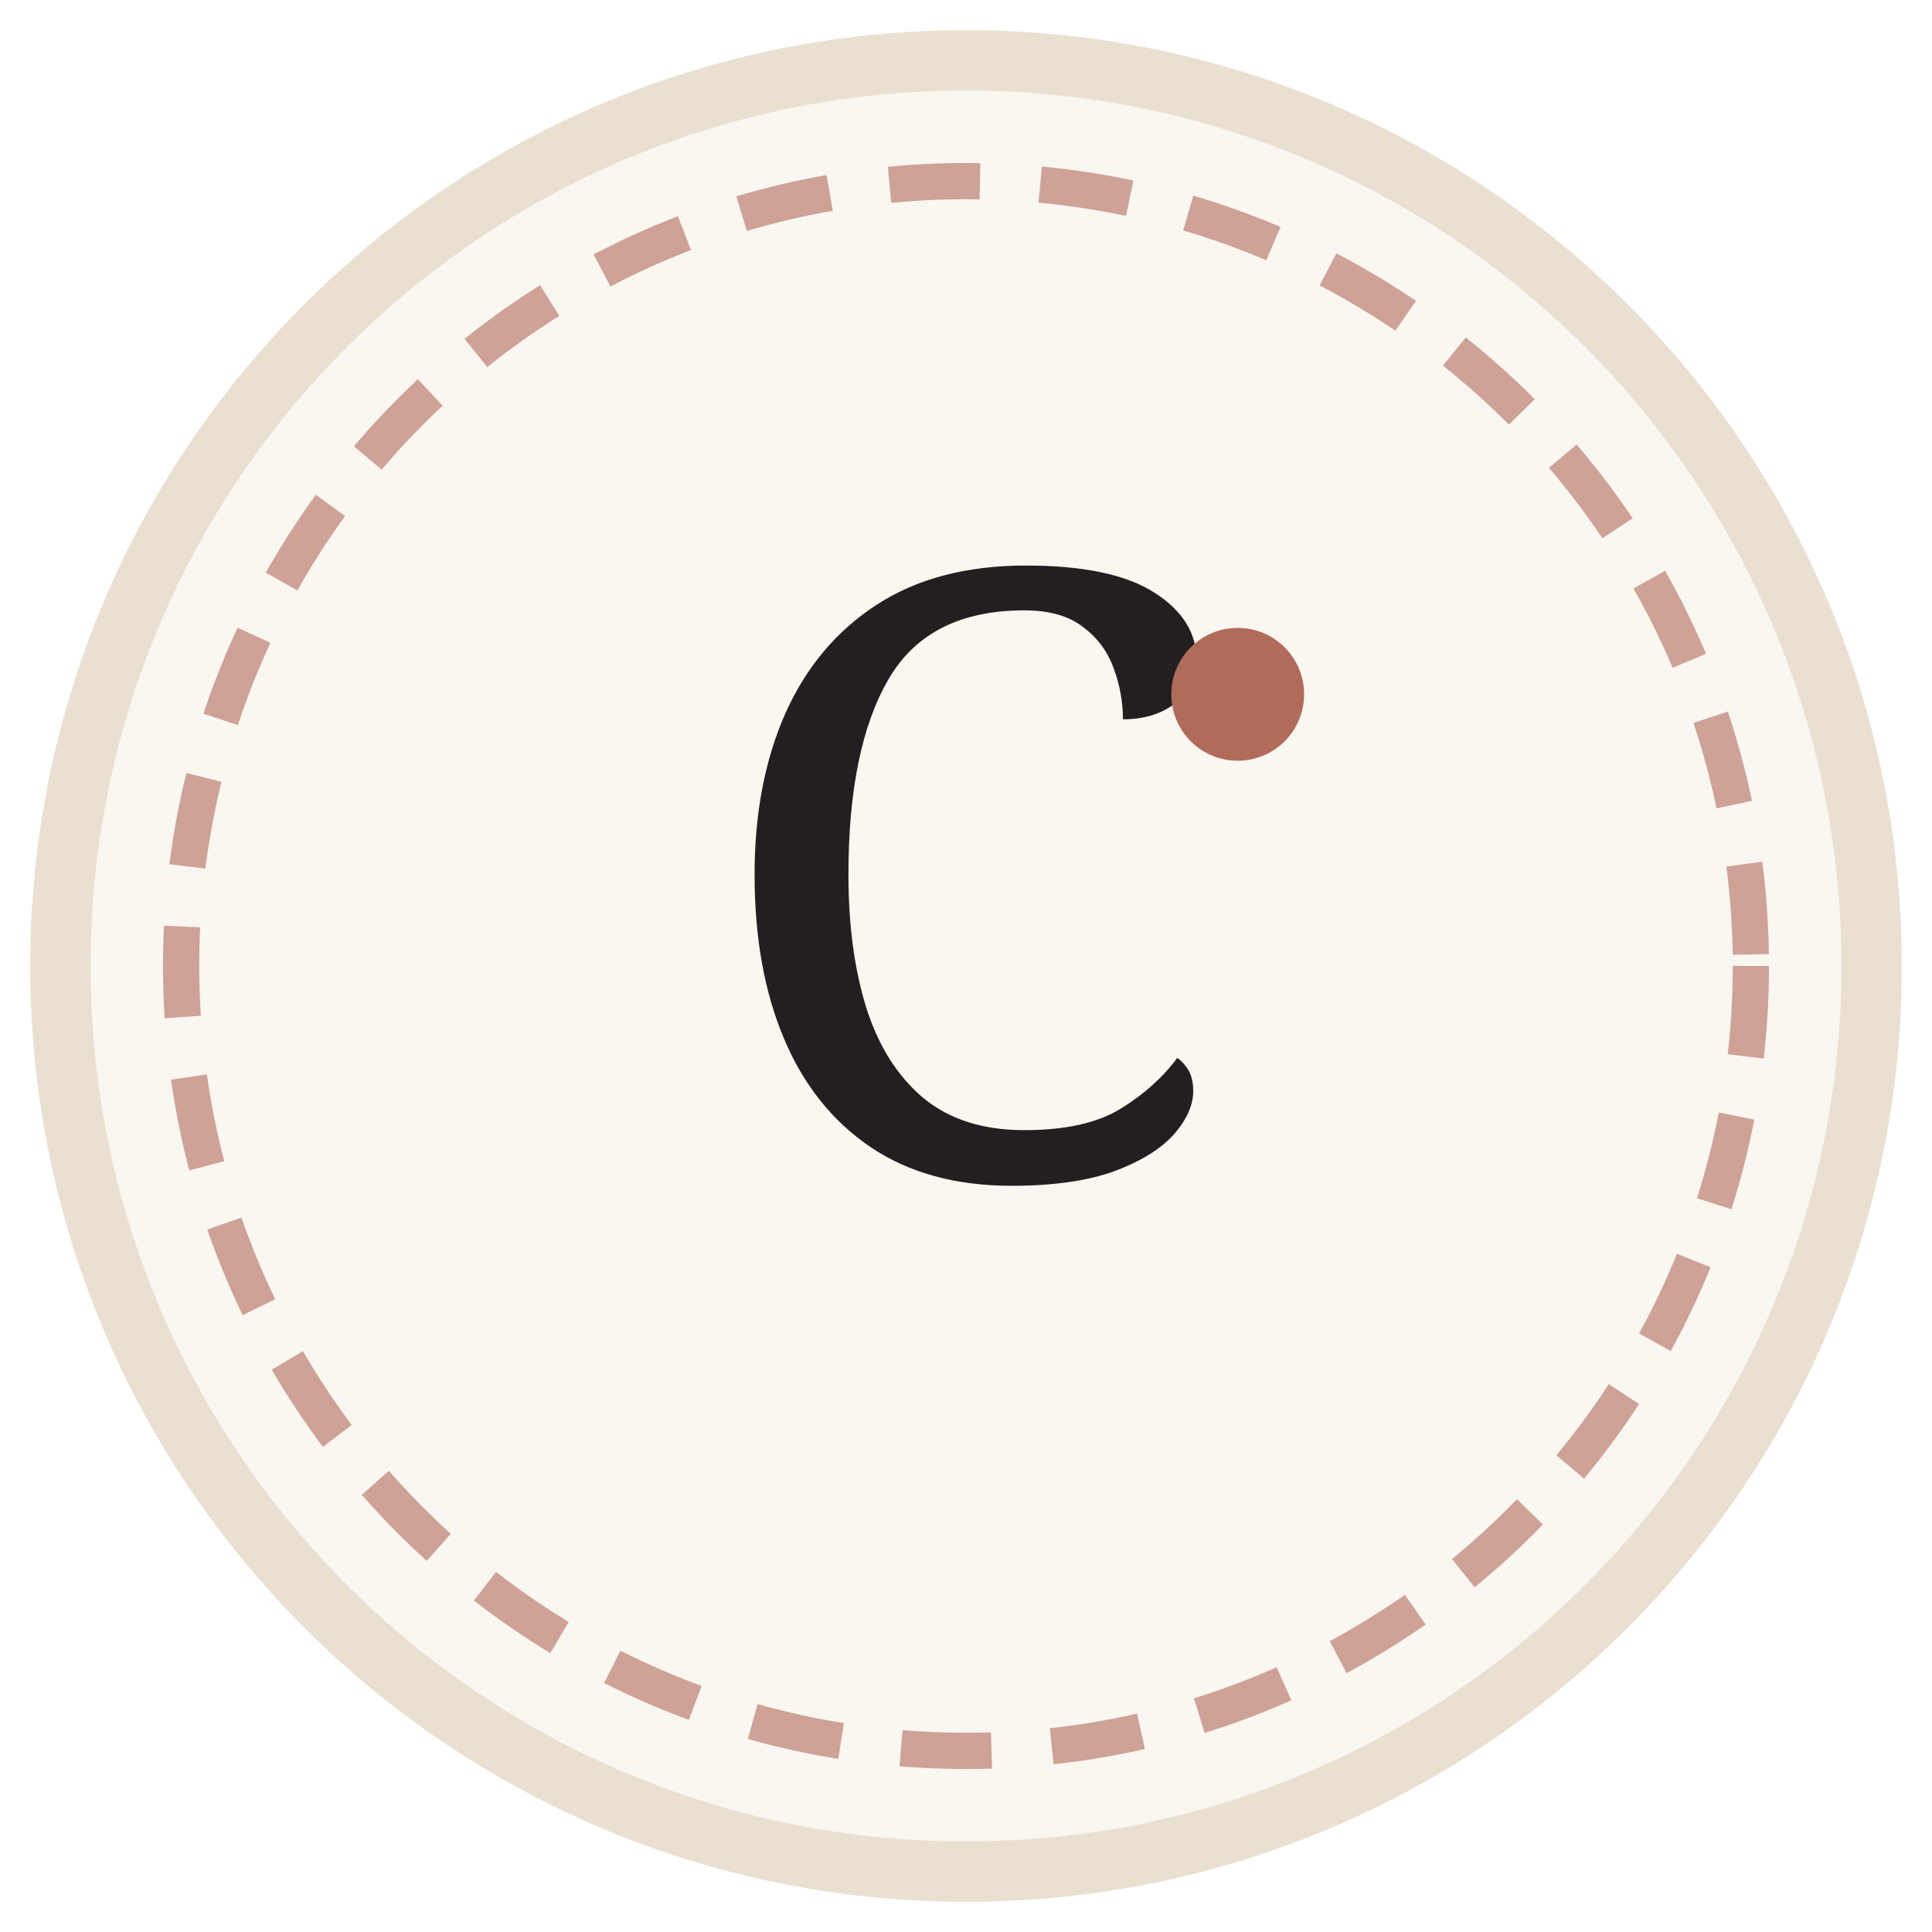
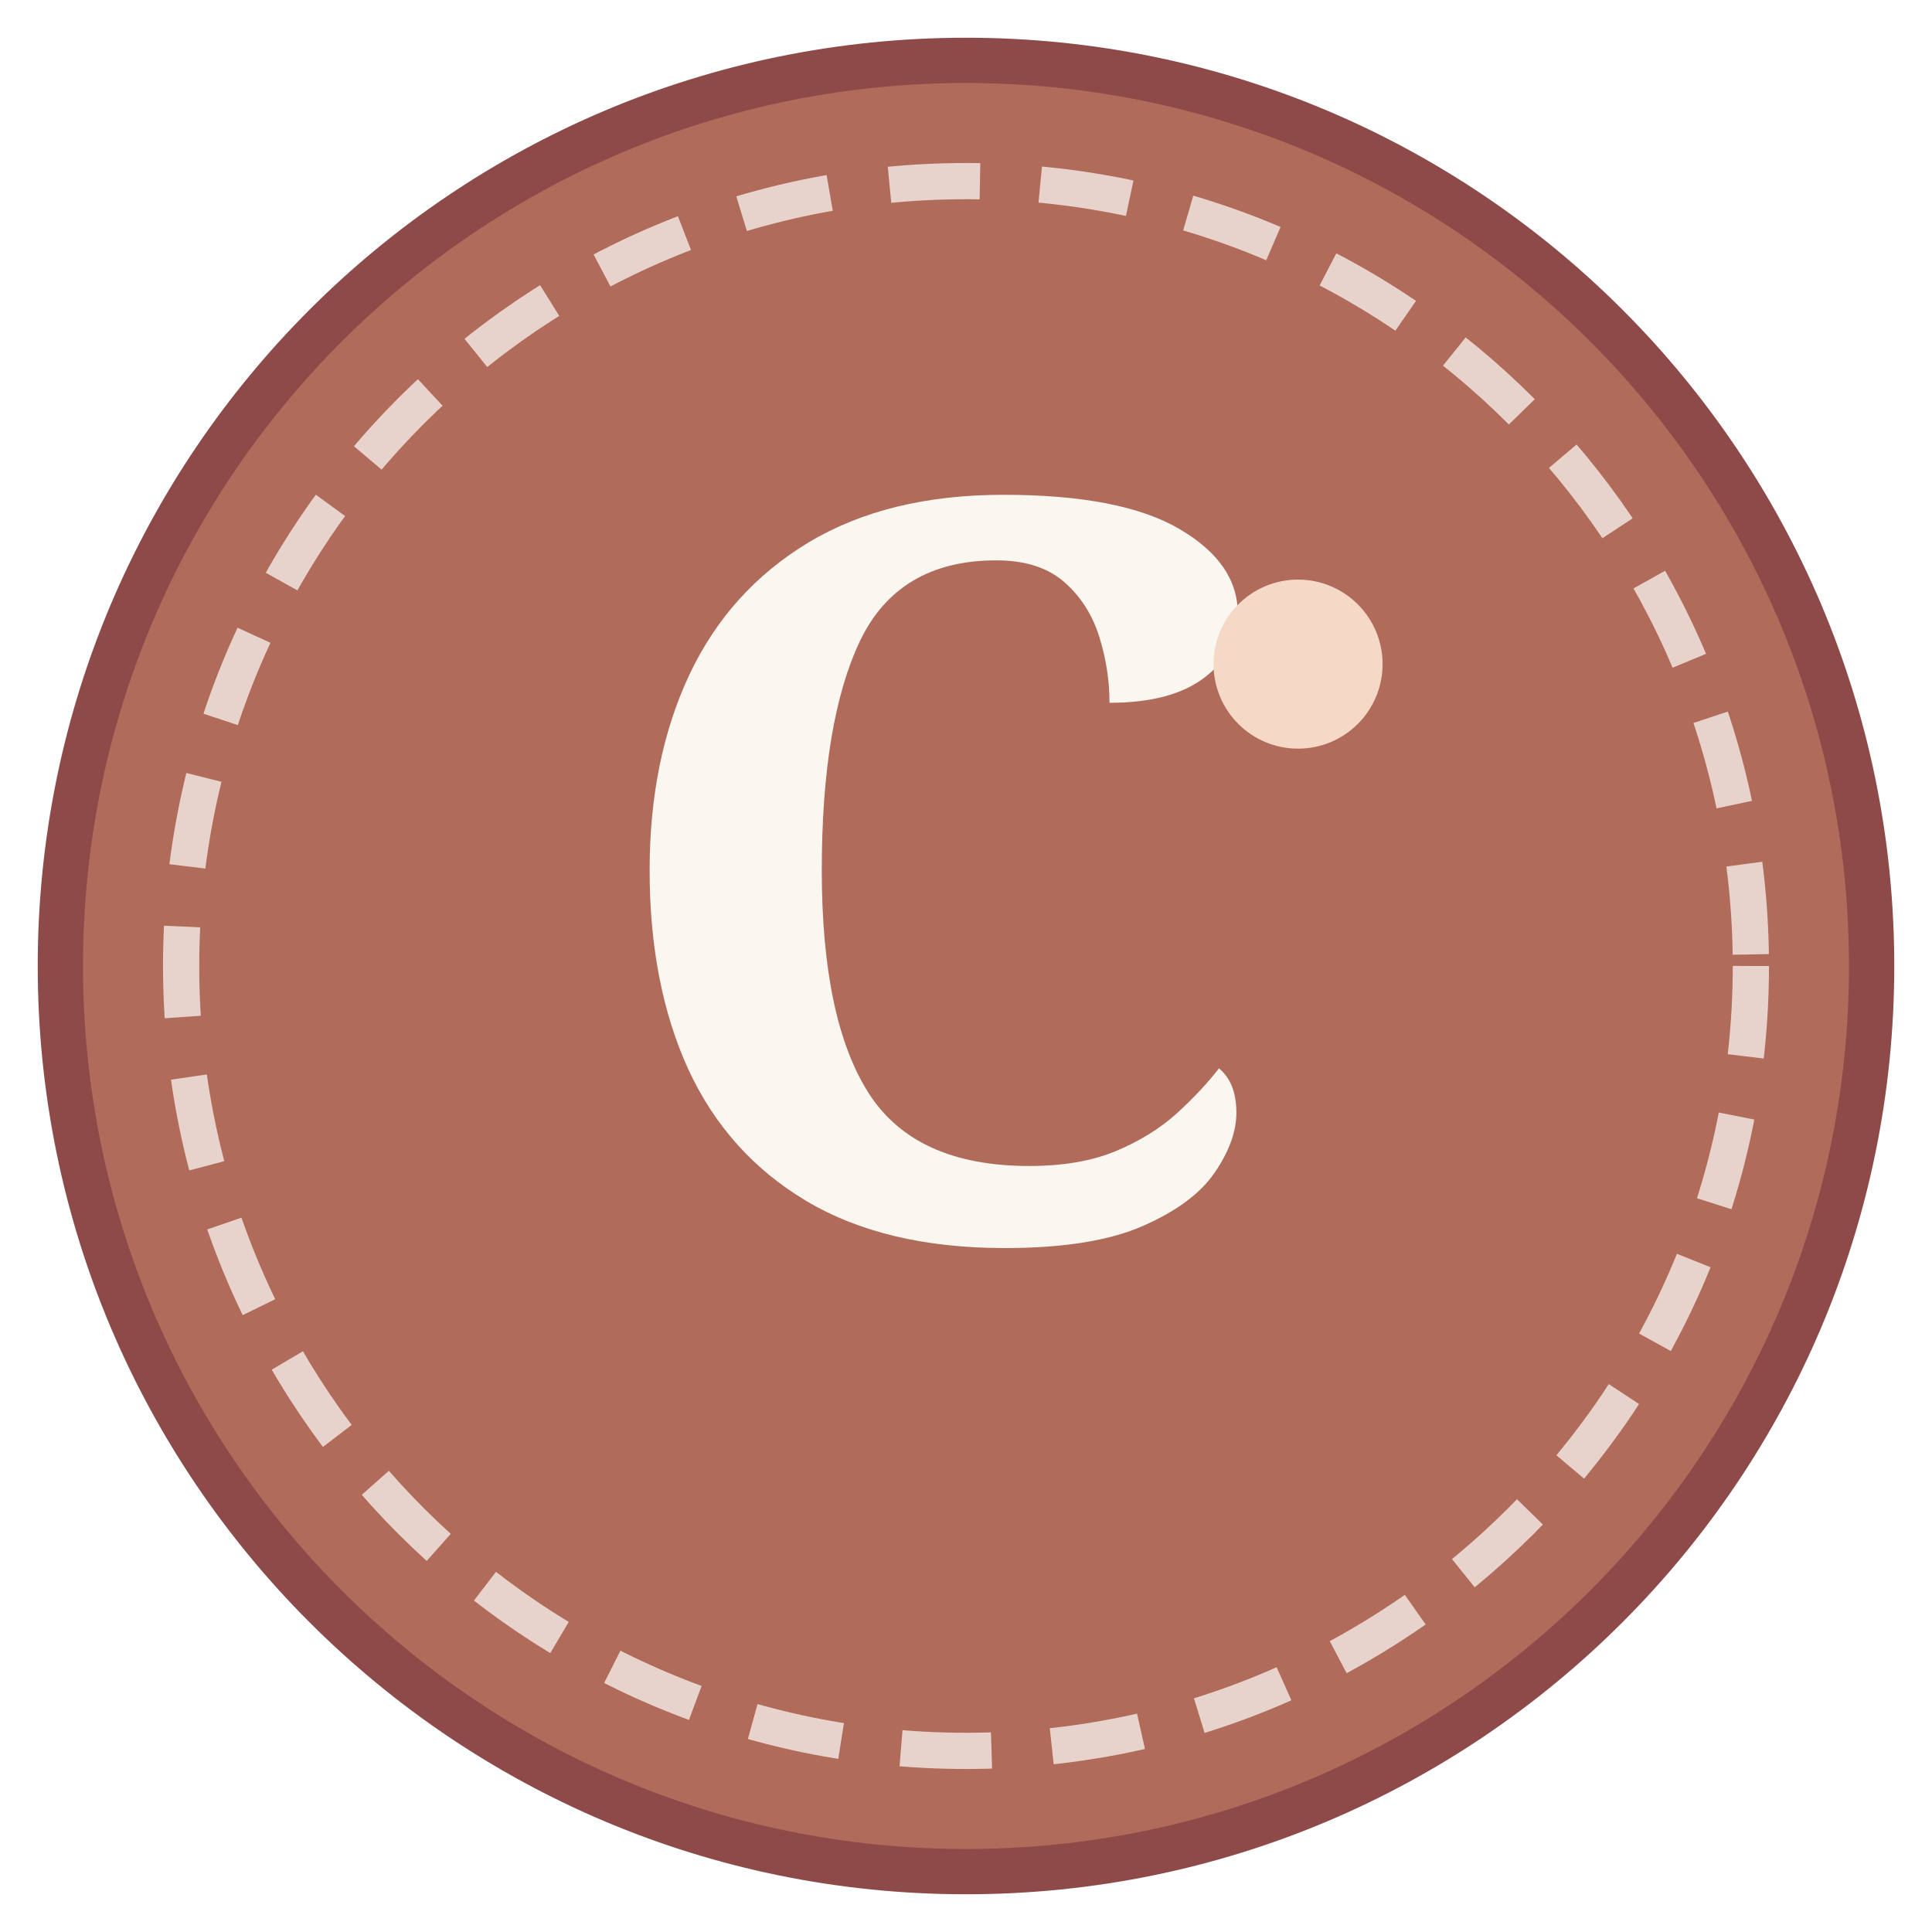
<svg xmlns="http://www.w3.org/2000/svg" viewBox="0 0 64 64" width="64" height="64">
-   <circle cx="32" cy="32" r="30" fill="#FAF6F0" stroke="#EAE0D2" stroke-width="2" />
-   <circle cx="32" cy="32" r="26" fill="none" stroke="#B06B5B" stroke-width="1.2" stroke-dasharray="3 2" opacity="0.6" />
-   <text x="32" y="39" text-anchor="middle" font-family="Georgia, serif" font-size="28" font-weight="300" fill="#231F20">
+   <circle cx="32" cy="32" r="30" fill="#B06B5B" stroke="#8E4A49" stroke-width="1.5" />
+   <circle cx="32" cy="32" r="26" fill="none" stroke="#FAF6F0" stroke-width="1.2" stroke-dasharray="3 2" opacity="0.75" />
+   <text x="31" y="41" text-anchor="middle" font-family="'Cormorant Garamond', Georgia, serif" font-size="34" font-weight="600" fill="#FAF6F0">
    C
  </text>
-   <circle cx="41" cy="23" r="2.2" fill="#B06B5B" />
+   <circle cx="43" cy="22" r="2.8" fill="#F6D8C6" />
</svg>
